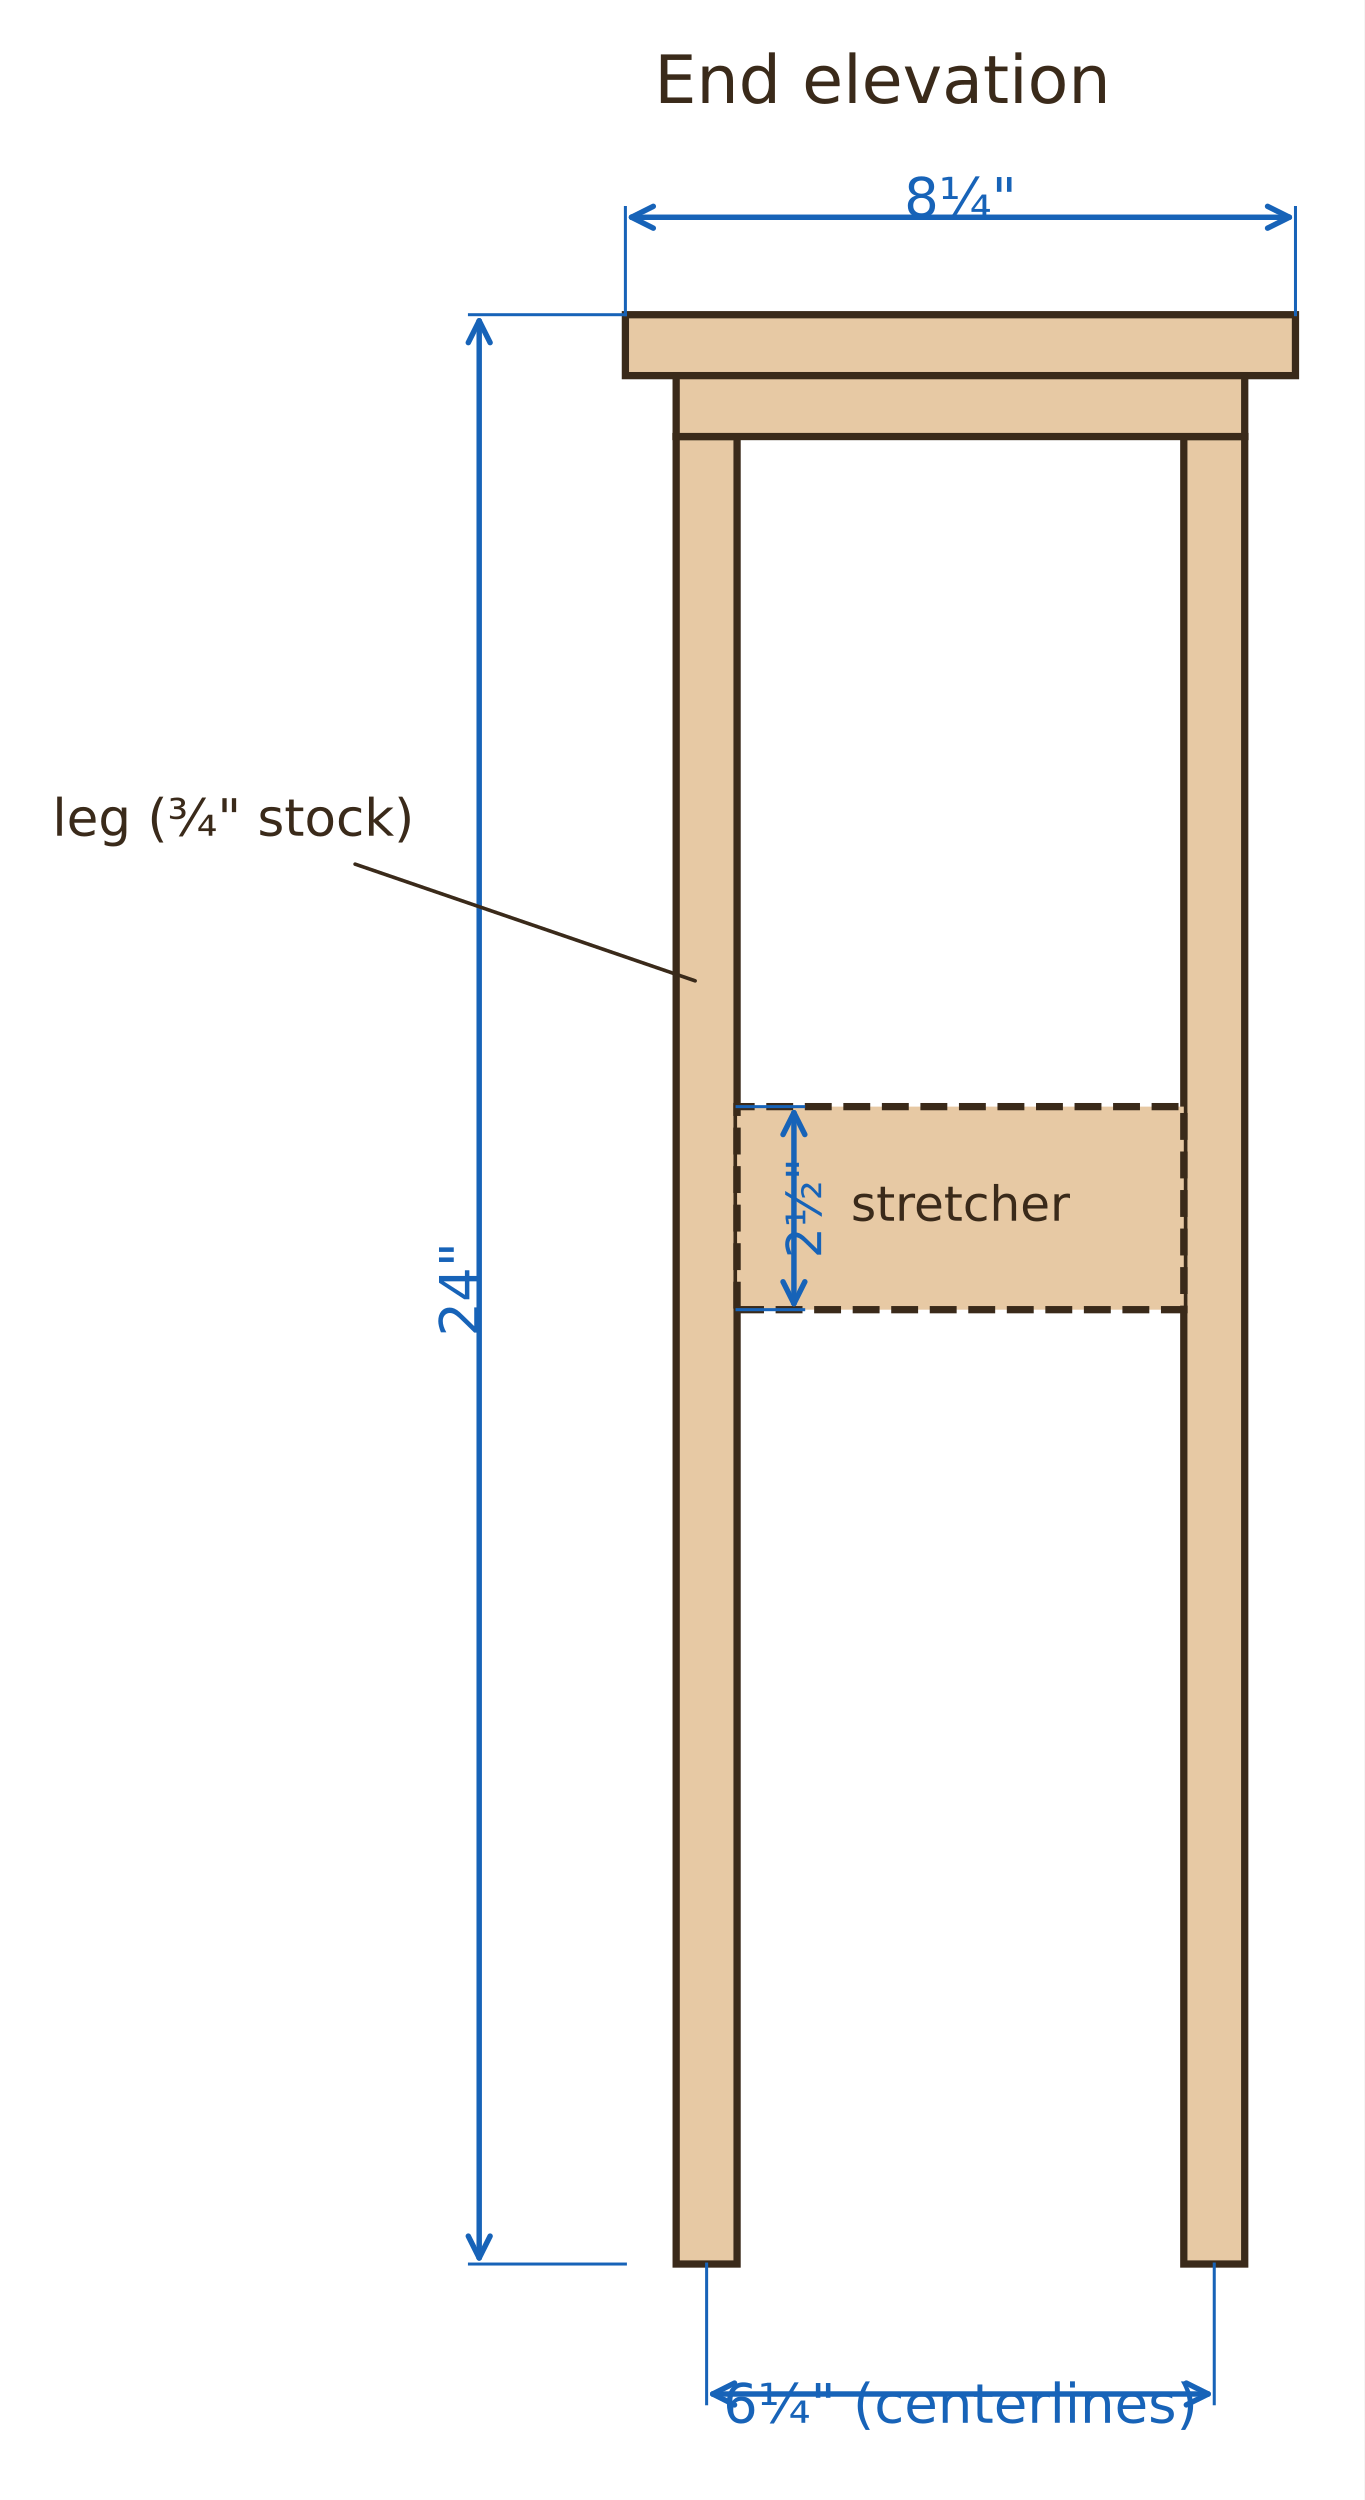
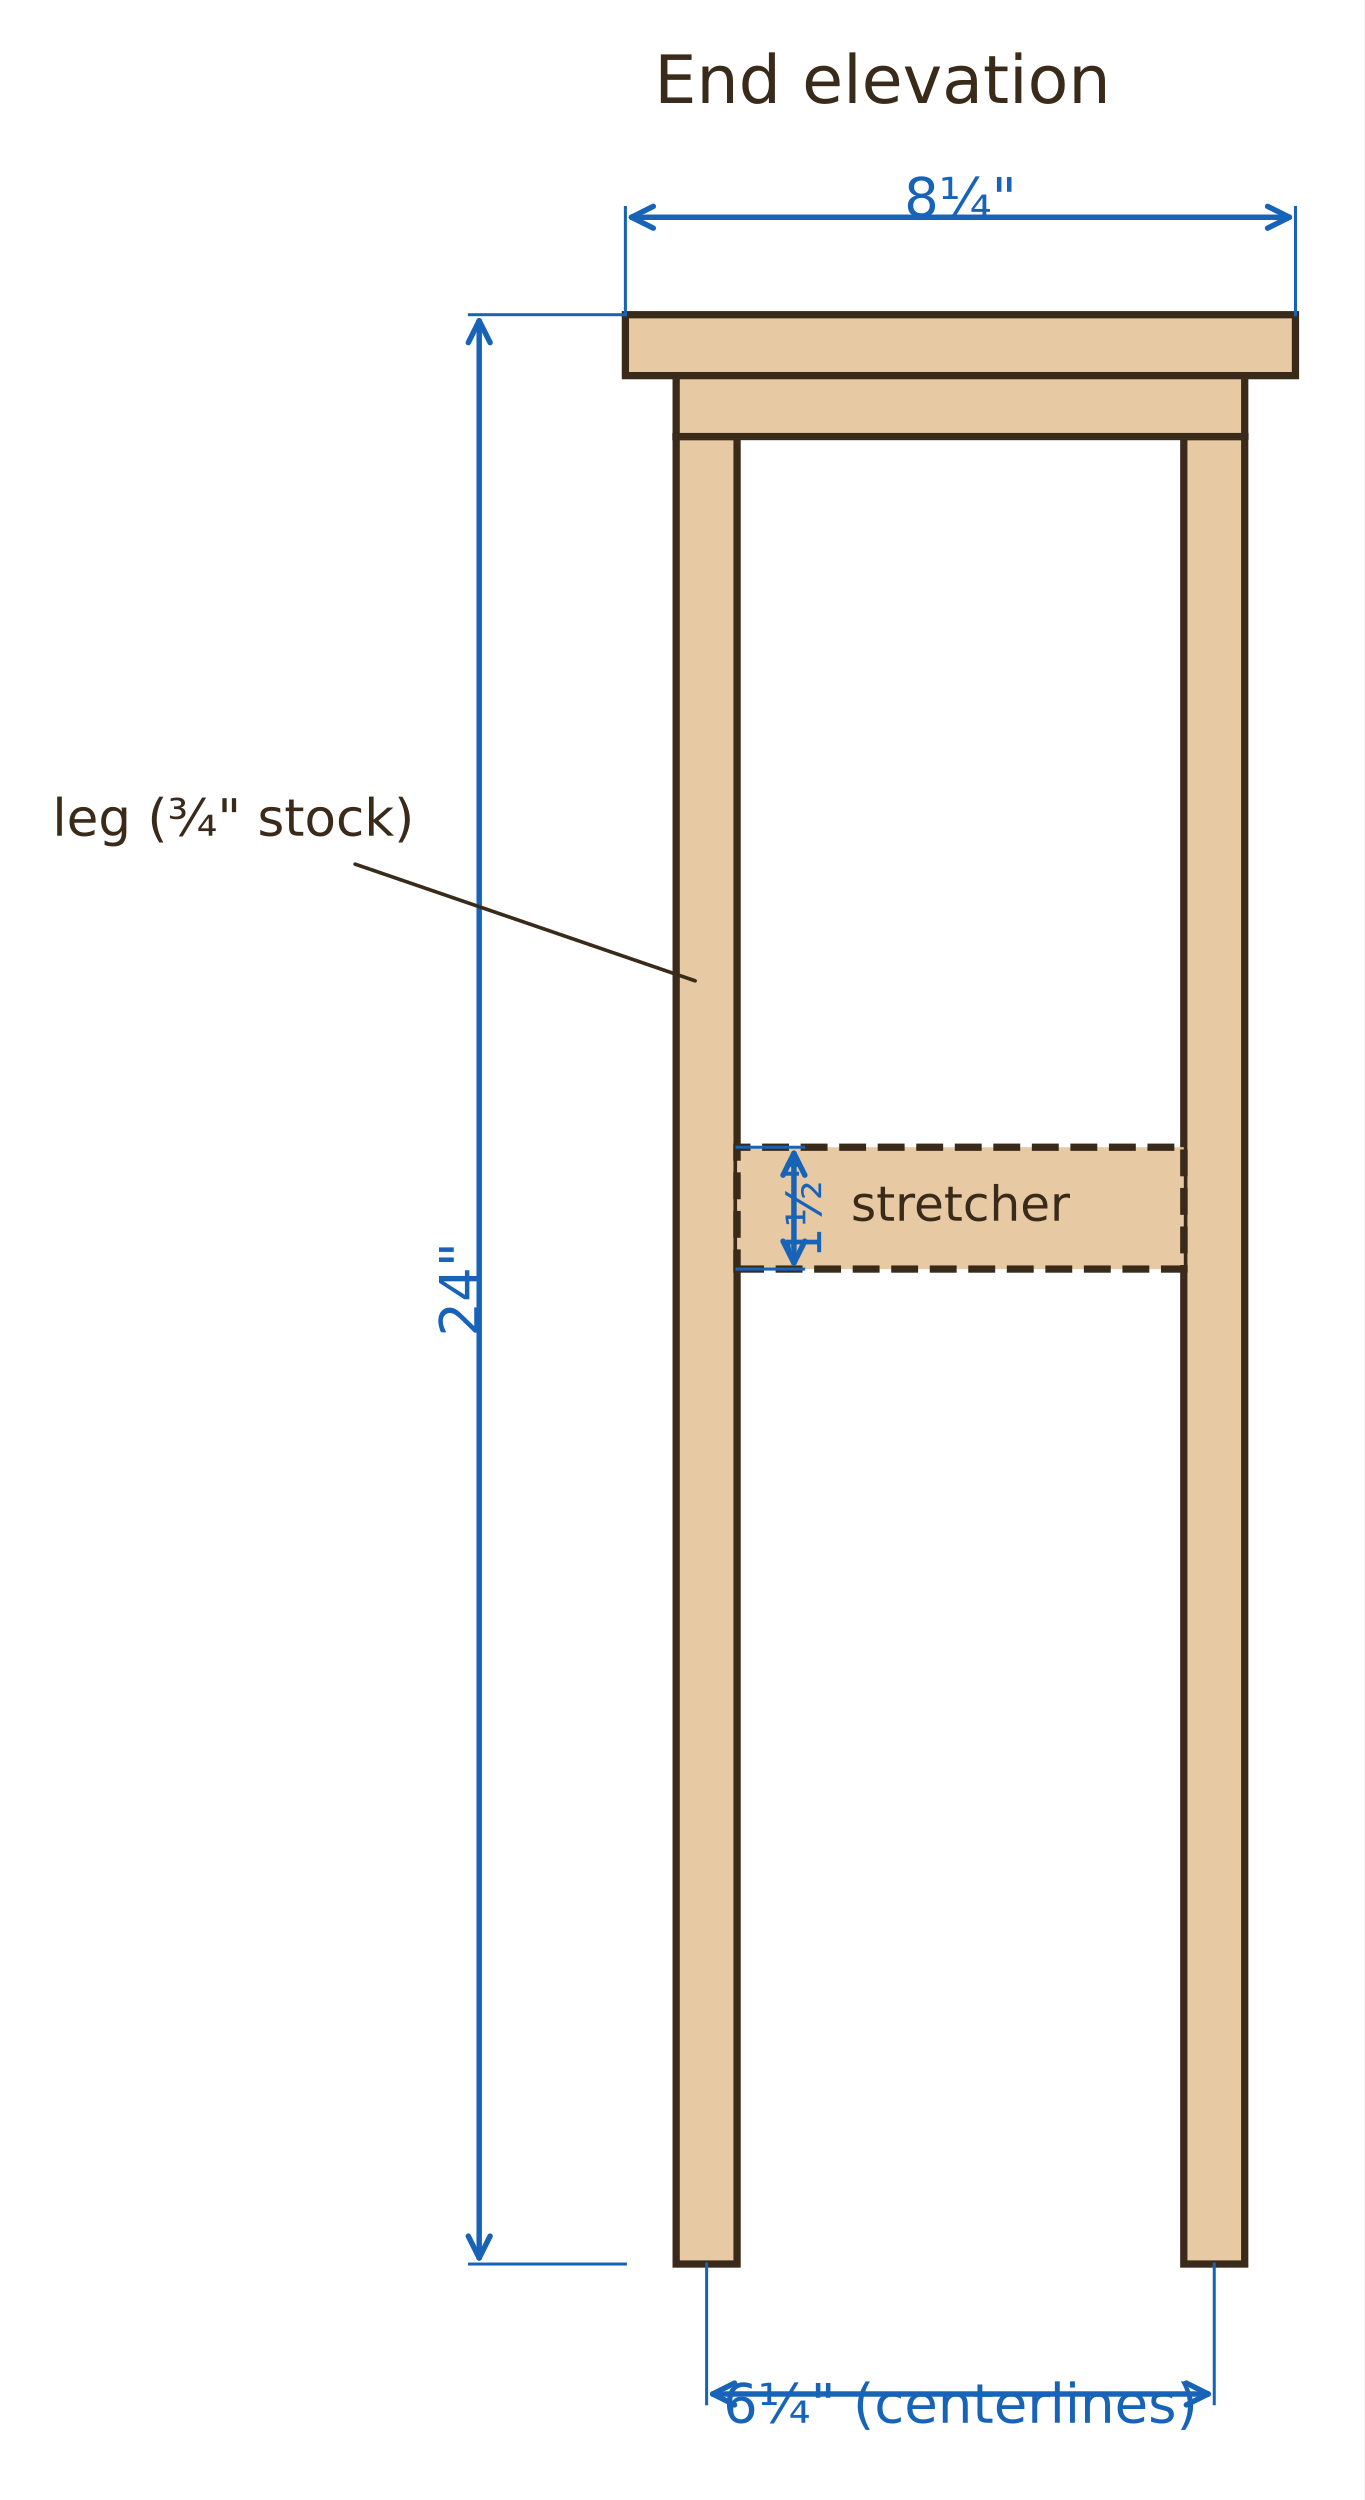
<svg xmlns="http://www.w3.org/2000/svg" xmlns:xlink="http://www.w3.org/1999/xlink" width="225.188pt" height="412.63pt" viewBox="0 0 225.188 412.63" version="1.1">
  <defs>
    <style type="text/css">*{stroke-linejoin: round; stroke-linecap: butt}</style>
  </defs>
  <g id="figure_1">
    <g id="patch_1">
      <path d="M 0 412.63  L 225.188 412.63  L 225.188 0  L 0 0  z " style="fill: #ffffff" />
    </g>
    <g id="axes_1">
      <g id="patch_2">
-         <path d="M 103.223 61.998  L 213.821 61.998  L 213.821 51.944  L 103.223 51.944  z " clip-path="url(#pe6c0859308)" style="fill: #e7c9a4; stroke: #3a2a1a; stroke-width: 1.2; stroke-linejoin: miter" />
+         <path d="M 103.223 61.998  L 213.821 61.998  L 213.821 51.944  L 103.223 51.944  z " clip-path="url(#pfedff070a3)" style="fill: #e7c9a4; stroke: #3a2a1a; stroke-width: 1.2; stroke-linejoin: miter" />
      </g>
      <g id="patch_3">
-         <path d="M 111.602 373.682  L 121.656 373.682  L 121.656 72.052  L 111.602 72.052  z " clip-path="url(#pe6c0859308)" style="fill: #e7c9a4; stroke: #3a2a1a; stroke-width: 1.2; stroke-linejoin: miter" />
+         <path d="M 111.602 373.682  L 121.656 373.682  L 121.656 72.052  L 111.602 72.052  z " clip-path="url(#pfedff070a3)" style="fill: #e7c9a4; stroke: #3a2a1a; stroke-width: 1.2; stroke-linejoin: miter" />
      </g>
      <g id="patch_4">
-         <path d="M 195.388 373.682  L 205.443 373.682  L 205.443 72.052  L 195.388 72.052  z " clip-path="url(#pe6c0859308)" style="fill: #e7c9a4; stroke: #3a2a1a; stroke-width: 1.2; stroke-linejoin: miter" />
+         <path d="M 195.388 373.682  L 205.443 373.682  L 205.443 72.052  L 195.388 72.052  z " clip-path="url(#pfedff070a3)" style="fill: #e7c9a4; stroke: #3a2a1a; stroke-width: 1.2; stroke-linejoin: miter" />
      </g>
      <g id="patch_5">
-         <path d="M 111.602 72.052  L 205.443 72.052  L 205.443 61.998  L 111.602 61.998  z " clip-path="url(#pe6c0859308)" style="fill: #e7c9a4; stroke: #3a2a1a; stroke-width: 1.2; stroke-linejoin: miter" />
+         <path d="M 111.602 72.052  L 205.443 72.052  L 205.443 61.998  L 111.602 61.998  z " clip-path="url(#pfedff070a3)" style="fill: #e7c9a4; stroke: #3a2a1a; stroke-width: 1.2; stroke-linejoin: miter" />
      </g>
      <g id="patch_6">
-         <path d="M 121.656 216.165  L 195.388 216.165  L 195.388 182.65  L 121.656 182.65  z " clip-path="url(#pe6c0859308)" style="fill: #e7c9a4; stroke-dasharray: 4.44,1.92; stroke-dashoffset: 0; stroke: #3a2a1a; stroke-width: 1.2; stroke-linejoin: miter" />
+         <path d="M 121.656 209.462  L 195.388 209.462  L 195.388 189.353  L 121.656 189.353  z " clip-path="url(#pfedff070a3)" style="fill: #e7c9a4; stroke-dasharray: 4.44,1.92; stroke-dashoffset: 0; stroke: #3a2a1a; stroke-width: 1.2; stroke-linejoin: miter" />
      </g>
      <g id="line2d_1">
-         <path d="M 103.223 373.682  L 77.484 373.682  " clip-path="url(#pe6c0859308)" style="fill: none; stroke: #1763b8; stroke-width: 0.5; stroke-linecap: square" />
+         <path d="M 103.223 373.682  L 77.484 373.682  " clip-path="url(#pfedff070a3)" style="fill: none; stroke: #1763b8; stroke-width: 0.5; stroke-linecap: square" />
      </g>
      <g id="line2d_2">
-         <path d="M 103.223 51.944  L 77.484 51.944  " clip-path="url(#pe6c0859308)" style="fill: none; stroke: #1763b8; stroke-width: 0.5; stroke-linecap: square" />
+         <path d="M 103.223 51.944  L 77.484 51.944  " clip-path="url(#pfedff070a3)" style="fill: none; stroke: #1763b8; stroke-width: 0.5; stroke-linecap: square" />
      </g>
      <g id="line2d_3">
-         <path d="M 103.223 51.944  L 103.223 34.248  " clip-path="url(#pe6c0859308)" style="fill: none; stroke: #1763b8; stroke-width: 0.5; stroke-linecap: square" />
+         <path d="M 103.223 51.944  L 103.223 34.248  " clip-path="url(#pfedff070a3)" style="fill: none; stroke: #1763b8; stroke-width: 0.5; stroke-linecap: square" />
      </g>
      <g id="line2d_4">
-         <path d="M 213.821 51.944  L 213.821 34.248  " clip-path="url(#pe6c0859308)" style="fill: none; stroke: #1763b8; stroke-width: 0.5; stroke-linecap: square" />
+         <path d="M 213.821 51.944  L 213.821 34.248  " clip-path="url(#pfedff070a3)" style="fill: none; stroke: #1763b8; stroke-width: 0.5; stroke-linecap: square" />
      </g>
      <g id="line2d_5">
-         <path d="M 116.629 373.682  L 116.629 396.74  " clip-path="url(#pe6c0859308)" style="fill: none; stroke: #1763b8; stroke-width: 0.5; stroke-linecap: square" />
+         <path d="M 116.629 373.682  L 116.629 396.74  " clip-path="url(#pfedff070a3)" style="fill: none; stroke: #1763b8; stroke-width: 0.5; stroke-linecap: square" />
      </g>
      <g id="line2d_6">
-         <path d="M 200.415 373.682  L 200.415 396.74  " clip-path="url(#pe6c0859308)" style="fill: none; stroke: #1763b8; stroke-width: 0.5; stroke-linecap: square" />
+         <path d="M 200.415 373.682  L 200.415 396.74  " clip-path="url(#pfedff070a3)" style="fill: none; stroke: #1763b8; stroke-width: 0.5; stroke-linecap: square" />
      </g>
      <g id="line2d_7">
-         <path d="M 121.656 216.165  L 132.649 216.165  " clip-path="url(#pe6c0859308)" style="fill: none; stroke: #1763b8; stroke-width: 0.5; stroke-linecap: square" />
+         <path d="M 121.656 209.462  L 132.649 209.462  " clip-path="url(#pfedff070a3)" style="fill: none; stroke: #1763b8; stroke-width: 0.5; stroke-linecap: square" />
      </g>
      <g id="line2d_8">
-         <path d="M 121.656 182.65  L 132.649 182.65  " clip-path="url(#pe6c0859308)" style="fill: none; stroke: #1763b8; stroke-width: 0.5; stroke-linecap: square" />
+         <path d="M 121.656 189.353  L 132.649 189.353  " clip-path="url(#pfedff070a3)" style="fill: none; stroke: #1763b8; stroke-width: 0.5; stroke-linecap: square" />
      </g>
      <g id="text_1">
        <g style="fill: #3a2a1a" transform="translate(140.4448 201.4858) scale(0.08 -0.08)">
          <defs>
            <path id="DejaVuSans-56" d="M 2834 3397  L 2834 2853  Q 2591 2978 2328 3040  Q 2066 3103 1784 3103  Q 1356 3103 1142 2972  Q 928 2841 928 2578  Q 928 2378 1081 2264  Q 1234 2150 1697 2047  L 1894 2003  Q 2506 1872 2764 1633  Q 3022 1394 3022 966  Q 3022 478 2636 193  Q 2250 -91 1575 -91  Q 1294 -91 989 -36  Q 684 19 347 128  L 347 722  Q 666 556 975 473  Q 1284 391 1588 391  Q 1994 391 2212 530  Q 2431 669 2431 922  Q 2431 1156 2273 1281  Q 2116 1406 1581 1522  L 1381 1569  Q 847 1681 609 1914  Q 372 2147 372 2553  Q 372 3047 722 3315  Q 1072 3584 1716 3584  Q 2034 3584 2315 3537  Q 2597 3491 2834 3397  z " transform="scale(0.015625)" />
            <path id="DejaVuSans-57" d="M 1172 4494  L 1172 3500  L 2356 3500  L 2356 3053  L 1172 3053  L 1172 1153  Q 1172 725 1289 603  Q 1406 481 1766 481  L 2356 481  L 2356 0  L 1766 0  Q 1100 0 847 248  Q 594 497 594 1153  L 594 3053  L 172 3053  L 172 3500  L 594 3500  L 594 4494  L 1172 4494  z " transform="scale(0.015625)" />
            <path id="DejaVuSans-55" d="M 2631 2963  Q 2534 3019 2420 3045  Q 2306 3072 2169 3072  Q 1681 3072 1420 2755  Q 1159 2438 1159 1844  L 1159 0  L 581 0  L 581 3500  L 1159 3500  L 1159 2956  Q 1341 3275 1631 3429  Q 1922 3584 2338 3584  Q 2397 3584 2469 3576  Q 2541 3569 2628 3553  L 2631 2963  z " transform="scale(0.015625)" />
            <path id="DejaVuSans-48" d="M 3597 1894  L 3597 1613  L 953 1613  Q 991 1019 1311 708  Q 1631 397 2203 397  Q 2534 397 2845 478  Q 3156 559 3463 722  L 3463 178  Q 3153 47 2828 -22  Q 2503 -91 2169 -91  Q 1331 -91 842 396  Q 353 884 353 1716  Q 353 2575 817 3079  Q 1281 3584 2069 3584  Q 2775 3584 3186 3129  Q 3597 2675 3597 1894  z M 3022 2063  Q 3016 2534 2758 2815  Q 2500 3097 2075 3097  Q 1594 3097 1305 2825  Q 1016 2553 972 2059  L 3022 2063  z " transform="scale(0.015625)" />
            <path id="DejaVuSans-46" d="M 3122 3366  L 3122 2828  Q 2878 2963 2633 3030  Q 2388 3097 2138 3097  Q 1578 3097 1268 2742  Q 959 2388 959 1747  Q 959 1106 1268 751  Q 1578 397 2138 397  Q 2388 397 2633 464  Q 2878 531 3122 666  L 3122 134  Q 2881 22 2623 -34  Q 2366 -91 2075 -91  Q 1284 -91 818 406  Q 353 903 353 1747  Q 353 2603 823 3093  Q 1294 3584 2113 3584  Q 2378 3584 2631 3529  Q 2884 3475 3122 3366  z " transform="scale(0.015625)" />
            <path id="DejaVuSans-4b" d="M 3513 2113  L 3513 0  L 2938 0  L 2938 2094  Q 2938 2591 2744 2837  Q 2550 3084 2163 3084  Q 1697 3084 1428 2787  Q 1159 2491 1159 1978  L 1159 0  L 581 0  L 581 4863  L 1159 4863  L 1159 2956  Q 1366 3272 1645 3428  Q 1925 3584 2291 3584  Q 2894 3584 3203 3211  Q 3513 2838 3513 2113  z " transform="scale(0.015625)" />
          </defs>
          <use xlink:href="#DejaVuSans-56" />
          <use xlink:href="#DejaVuSans-57" transform="translate(52.09375 0)" />
          <use xlink:href="#DejaVuSans-55" transform="translate(91.29688 0)" />
          <use xlink:href="#DejaVuSans-48" transform="translate(130.2031 0)" />
          <use xlink:href="#DejaVuSans-57" transform="translate(191.7344 0)" />
          <use xlink:href="#DejaVuSans-46" transform="translate(230.9375 0)" />
          <use xlink:href="#DejaVuSans-4b" transform="translate(285.9219 0)" />
          <use xlink:href="#DejaVuSans-48" transform="translate(349.2969 0)" />
          <use xlink:href="#DejaVuSans-55" transform="translate(410.8281 0)" />
        </g>
      </g>
      <g id="patch_7">
        <path d="M 79.093 52.95  Q 79.093 212.813 79.093 372.676  " style="fill: none; stroke: #1763b8; stroke-width: 0.9; stroke-linecap: round" />
        <path d="M 77.293 56.55  L 79.093 52.95  L 80.893 56.55  " style="fill: none; stroke: #1763b8; stroke-width: 0.9; stroke-linecap: round" />
        <path d="M 80.893 369.076  L 79.093 372.676  L 77.293 369.076  " style="fill: none; stroke: #1763b8; stroke-width: 0.9; stroke-linecap: round" />
      </g>
      <g id="text_2">
        <g style="fill: #1763b8" transform="translate(79.01791 220.6094) rotate(-90) scale(0.09 -0.09)">
          <defs>
            <path id="DejaVuSans-15" d="M 1228 531  L 3431 531  L 3431 0  L 469 0  L 469 531  Q 828 903 1448 1529  Q 2069 2156 2228 2338  Q 2531 2678 2651 2914  Q 2772 3150 2772 3378  Q 2772 3750 2511 3984  Q 2250 4219 1831 4219  Q 1534 4219 1204 4116  Q 875 4013 500 3803  L 500 4441  Q 881 4594 1212 4672  Q 1544 4750 1819 4750  Q 2544 4750 2975 4387  Q 3406 4025 3406 3419  Q 3406 3131 3298 2873  Q 3191 2616 2906 2266  Q 2828 2175 2409 1742  Q 1991 1309 1228 531  z " transform="scale(0.015625)" />
            <path id="DejaVuSans-17" d="M 2419 4116  L 825 1625  L 2419 1625  L 2419 4116  z M 2253 4666  L 3047 4666  L 3047 1625  L 3713 1625  L 3713 1100  L 3047 1100  L 3047 0  L 2419 0  L 2419 1100  L 313 1100  L 313 1709  L 2253 4666  z " transform="scale(0.015625)" />
            <path id="DejaVuSans-5" d="M 1147 4666  L 1147 2931  L 616 2931  L 616 4666  L 1147 4666  z M 2328 4666  L 2328 2931  L 1797 2931  L 1797 4666  L 2328 4666  z " transform="scale(0.015625)" />
          </defs>
          <use xlink:href="#DejaVuSans-15" />
          <use xlink:href="#DejaVuSans-17" transform="translate(63.625 0)" />
          <use xlink:href="#DejaVuSans-5" transform="translate(127.25 0)" />
        </g>
      </g>
      <g id="patch_8">
        <path d="M 212.815 35.857  Q 158.522 35.857 104.23 35.857  " style="fill: none; stroke: #1763b8; stroke-width: 0.9; stroke-linecap: round" />
        <path d="M 209.215 34.057  L 212.815 35.857  L 209.215 37.657  " style="fill: none; stroke: #1763b8; stroke-width: 0.9; stroke-linecap: round" />
        <path d="M 107.83 37.657  L 104.23 35.857  L 107.83 34.057  " style="fill: none; stroke: #1763b8; stroke-width: 0.9; stroke-linecap: round" />
      </g>
      <g id="text_3">
        <g style="fill: #1763b8" transform="translate(149.2277 35.78167) scale(0.09 -0.09)">
          <defs>
            <path id="DejaVuSans-1b" d="M 2034 2216  Q 1584 2216 1326 1975  Q 1069 1734 1069 1313  Q 1069 891 1326 650  Q 1584 409 2034 409  Q 2484 409 2743 651  Q 3003 894 3003 1313  Q 3003 1734 2745 1975  Q 2488 2216 2034 2216  z M 1403 2484  Q 997 2584 770 2862  Q 544 3141 544 3541  Q 544 4100 942 4425  Q 1341 4750 2034 4750  Q 2731 4750 3128 4425  Q 3525 4100 3525 3541  Q 3525 3141 3298 2862  Q 3072 2584 2669 2484  Q 3125 2378 3379 2068  Q 3634 1759 3634 1313  Q 3634 634 3220 271  Q 2806 -91 2034 -91  Q 1263 -91 848 271  Q 434 634 434 1313  Q 434 1759 690 2068  Q 947 2378 1403 2484  z M 1172 3481  Q 1172 3119 1398 2916  Q 1625 2713 2034 2713  Q 2441 2713 2670 2916  Q 2900 3119 2900 3481  Q 2900 3844 2670 4047  Q 2441 4250 2034 4250  Q 1625 4250 1398 4047  Q 1172 3844 1172 3481  z " transform="scale(0.015625)" />
            <path id="DejaVuSans-7e" d="M 488 2431  L 1125 2431  L 1125 4341  L 428 4213  L 428 4575  L 1147 4697  L 1575 4697  L 1575 2431  L 2216 2431  L 2216 2088  L 488 2088  L 488 2431  z M 5125 2231  L 4159 921  L 5125 921  L 5125 2231  z M 5056 2609  L 5575 2609  L 5575 921  L 5997 921  L 5997 581  L 5575 581  L 5575 0  L 5125 0  L 5125 581  L 3831 581  L 3831 959  L 5056 2609  z M 4307 4750  L 4807 4750  L 1894 -91  L 1394 -91  L 4307 4750  z " transform="scale(0.015625)" />
          </defs>
          <use xlink:href="#DejaVuSans-1b" />
          <use xlink:href="#DejaVuSans-7e" transform="translate(63.625 0)" />
          <use xlink:href="#DejaVuSans-5" transform="translate(160.5469 0)" />
        </g>
      </g>
      <g id="patch_9">
        <path d="M 199.409 395.132  Q 158.522 395.132 117.635 395.132  " style="fill: none; stroke: #1763b8; stroke-width: 0.9; stroke-linecap: round" />
        <path d="M 195.809 393.332  L 199.409 395.132  L 195.809 396.932  " style="fill: none; stroke: #1763b8; stroke-width: 0.9; stroke-linecap: round" />
        <path d="M 121.235 396.932  L 117.635 395.132  L 121.235 393.332  " style="fill: none; stroke: #1763b8; stroke-width: 0.9; stroke-linecap: round" />
      </g>
      <g id="text_4">
        <g style="fill: #1763b8" transform="translate(119.3428 399.883) scale(0.09 -0.09)">
          <defs>
            <path id="DejaVuSans-19" d="M 2113 2584  Q 1688 2584 1439 2293  Q 1191 2003 1191 1497  Q 1191 994 1439 701  Q 1688 409 2113 409  Q 2538 409 2786 701  Q 3034 994 3034 1497  Q 3034 2003 2786 2293  Q 2538 2584 2113 2584  z M 3366 4563  L 3366 3988  Q 3128 4100 2886 4159  Q 2644 4219 2406 4219  Q 1781 4219 1451 3797  Q 1122 3375 1075 2522  Q 1259 2794 1537 2939  Q 1816 3084 2150 3084  Q 2853 3084 3261 2657  Q 3669 2231 3669 1497  Q 3669 778 3244 343  Q 2819 -91 2113 -91  Q 1303 -91 875 529  Q 447 1150 447 2328  Q 447 3434 972 4092  Q 1497 4750 2381 4750  Q 2619 4750 2861 4703  Q 3103 4656 3366 4563  z " transform="scale(0.015625)" />
            <path id="DejaVuSans-3" transform="scale(0.015625)" />
            <path id="DejaVuSans-b" d="M 1984 4856  Q 1566 4138 1362 3434  Q 1159 2731 1159 2009  Q 1159 1288 1364 580  Q 1569 -128 1984 -844  L 1484 -844  Q 1016 -109 783 600  Q 550 1309 550 2009  Q 550 2706 781 3412  Q 1013 4119 1484 4856  L 1984 4856  z " transform="scale(0.015625)" />
            <path id="DejaVuSans-51" d="M 3513 2113  L 3513 0  L 2938 0  L 2938 2094  Q 2938 2591 2744 2837  Q 2550 3084 2163 3084  Q 1697 3084 1428 2787  Q 1159 2491 1159 1978  L 1159 0  L 581 0  L 581 3500  L 1159 3500  L 1159 2956  Q 1366 3272 1645 3428  Q 1925 3584 2291 3584  Q 2894 3584 3203 3211  Q 3513 2838 3513 2113  z " transform="scale(0.015625)" />
            <path id="DejaVuSans-4f" d="M 603 4863  L 1178 4863  L 1178 0  L 603 0  L 603 4863  z " transform="scale(0.015625)" />
            <path id="DejaVuSans-4c" d="M 603 3500  L 1178 3500  L 1178 0  L 603 0  L 603 3500  z M 603 4863  L 1178 4863  L 1178 4134  L 603 4134  L 603 4863  z " transform="scale(0.015625)" />
            <path id="DejaVuSans-c" d="M 513 4856  L 1013 4856  Q 1481 4119 1714 3412  Q 1947 2706 1947 2009  Q 1947 1309 1714 600  Q 1481 -109 1013 -844  L 513 -844  Q 928 -128 1133 580  Q 1338 1288 1338 2009  Q 1338 2731 1133 3434  Q 928 4138 513 4856  z " transform="scale(0.015625)" />
          </defs>
          <use xlink:href="#DejaVuSans-19" />
          <use xlink:href="#DejaVuSans-7e" transform="translate(63.625 0)" />
          <use xlink:href="#DejaVuSans-5" transform="translate(160.5469 0)" />
          <use xlink:href="#DejaVuSans-3" transform="translate(206.5469 0)" />
          <use xlink:href="#DejaVuSans-b" transform="translate(238.3281 0)" />
          <use xlink:href="#DejaVuSans-46" transform="translate(277.3438 0)" />
          <use xlink:href="#DejaVuSans-48" transform="translate(332.3281 0)" />
          <use xlink:href="#DejaVuSans-51" transform="translate(393.8594 0)" />
          <use xlink:href="#DejaVuSans-57" transform="translate(457.2344 0)" />
          <use xlink:href="#DejaVuSans-48" transform="translate(496.4375 0)" />
          <use xlink:href="#DejaVuSans-55" transform="translate(557.9688 0)" />
          <use xlink:href="#DejaVuSans-4f" transform="translate(599.0781 0)" />
          <use xlink:href="#DejaVuSans-4c" transform="translate(626.8594 0)" />
          <use xlink:href="#DejaVuSans-51" transform="translate(654.6406 0)" />
          <use xlink:href="#DejaVuSans-48" transform="translate(718.0156 0)" />
          <use xlink:href="#DejaVuSans-56" transform="translate(779.5469 0)" />
          <use xlink:href="#DejaVuSans-c" transform="translate(831.6406 0)" />
        </g>
      </g>
      <g id="patch_10">
-         <path d="M 131.04 183.656  Q 131.04 199.407 131.04 215.158  " style="fill: none; stroke: #1763b8; stroke-width: 0.9; stroke-linecap: round" />
-         <path d="M 129.24 187.256  L 131.04 183.656  L 132.84 187.256  " style="fill: none; stroke: #1763b8; stroke-width: 0.9; stroke-linecap: round" />
-         <path d="M 132.84 211.558  L 131.04 215.158  L 129.24 211.558  " style="fill: none; stroke: #1763b8; stroke-width: 0.9; stroke-linecap: round" />
+         <path d="M 131.04 190.359  Q 131.04 199.407 131.04 208.455  " style="fill: none; stroke: #1763b8; stroke-width: 0.9; stroke-linecap: round" />
+         <path d="M 129.24 193.959  L 131.04 190.359  L 132.84 193.959  " style="fill: none; stroke: #1763b8; stroke-width: 0.9; stroke-linecap: round" />
+         <path d="M 132.84 204.855  L 131.04 208.455  L 129.24 204.855  " style="fill: none; stroke: #1763b8; stroke-width: 0.9; stroke-linecap: round" />
      </g>
      <g id="text_5">
        <g style="fill: #1763b8" transform="translate(135.5316 207.6692) rotate(-90) scale(0.08 -0.08)">
          <defs>
+             <path id="DejaVuSans-14" d="M 794 531  L 1825 531  L 1825 4091  L 703 3866  L 703 4441  L 1819 4666  L 2450 4666  L 2450 531  L 3481 531  L 3481 0  L 794 0  L 794 531  z " transform="scale(0.015625)" />
            <path id="DejaVuSans-7f" d="M 488 2431  L 1125 2431  L 1125 4341  L 428 4213  L 428 4575  L 1147 4697  L 1575 4697  L 1575 2431  L 2216 2431  L 2216 2088  L 488 2088  L 488 2431  z M 4472 356  L 5797 356  L 5797 0  L 3928 0  L 3928 343  Q 4034 440 4231 615  Q 5306 1568 5306 1862  Q 5306 2068 5143 2194  Q 4981 2321 4715 2321  Q 4553 2321 4362 2266  Q 4172 2212 3947 2103  L 3947 2487  Q 4187 2575 4395 2618  Q 4603 2662 4781 2662  Q 5234 2662 5506 2456  Q 5778 2250 5778 1912  Q 5778 1478 4743 590  Q 4568 440 4472 356  z M 4307 4750  L 4807 4750  L 1894 -91  L 1394 -91  L 4307 4750  z " transform="scale(0.015625)" />
          </defs>
-           <use xlink:href="#DejaVuSans-15" />
+           <use xlink:href="#DejaVuSans-14" />
          <use xlink:href="#DejaVuSans-7f" transform="translate(63.625 0)" />
          <use xlink:href="#DejaVuSans-5" transform="translate(160.5469 0)" />
        </g>
      </g>
      <g id="patch_11">
        <path d="M 58.608 142.629  Q 86.671 152.26 114.735 161.891  " style="fill: none; stroke: #3a2a1a; stroke-width: 0.6; stroke-linecap: round" />
      </g>
      <g id="text_6">
        <g style="fill: #3a2a1a" transform="translate(8.64 137.9382) scale(0.085 -0.085)">
          <defs>
            <path id="DejaVuSans-4a" d="M 2906 1791  Q 2906 2416 2648 2759  Q 2391 3103 1925 3103  Q 1463 3103 1205 2759  Q 947 2416 947 1791  Q 947 1169 1205 825  Q 1463 481 1925 481  Q 2391 481 2648 825  Q 2906 1169 2906 1791  z M 3481 434  Q 3481 -459 3084 -895  Q 2688 -1331 1869 -1331  Q 1566 -1331 1297 -1286  Q 1028 -1241 775 -1147  L 775 -588  Q 1028 -725 1275 -790  Q 1522 -856 1778 -856  Q 2344 -856 2625 -561  Q 2906 -266 2906 331  L 2906 616  Q 2728 306 2450 153  Q 2172 0 1784 0  Q 1141 0 747 490  Q 353 981 353 1791  Q 353 2603 747 3093  Q 1141 3584 1784 3584  Q 2172 3584 2450 3431  Q 2728 3278 2906 2969  L 2906 3500  L 3481 3500  L 3481 434  z " transform="scale(0.015625)" />
            <path id="DejaVuSans-80" d="M 1638 3500  Q 1925 3444 2083 3273  Q 2241 3103 2241 2847  Q 2241 2459 1944 2250  Q 1647 2041 1094 2041  Q 916 2041 720 2073  Q 525 2106 306 2169  L 306 2547  Q 469 2463 655 2422  Q 841 2381 1050 2381  Q 1391 2381 1578 2504  Q 1766 2628 1766 2847  Q 1766 3078 1592 3197  Q 1419 3316 1081 3316  L 813 3316  L 813 3653  L 1106 3653  Q 1400 3653 1551 3751  Q 1703 3850 1703 4038  Q 1703 4219 1547 4314  Q 1391 4409 1094 4409  Q 969 4409 809 4381  Q 650 4353 397 4281  L 397 4641  Q 625 4694 825 4722  Q 1025 4750 1197 4750  Q 1647 4750 1911 4565  Q 2175 4381 2175 4072  Q 2175 3856 2034 3706  Q 1894 3556 1638 3500  z M 5125 2231  L 4159 921  L 5125 921  L 5125 2231  z M 5056 2609  L 5575 2609  L 5575 921  L 5997 921  L 5997 581  L 5575 581  L 5575 0  L 5125 0  L 5125 581  L 3831 581  L 3831 959  L 5056 2609  z M 4307 4750  L 4807 4750  L 1894 -91  L 1394 -91  L 4307 4750  z " transform="scale(0.015625)" />
            <path id="DejaVuSans-52" d="M 1959 3097  Q 1497 3097 1228 2736  Q 959 2375 959 1747  Q 959 1119 1226 758  Q 1494 397 1959 397  Q 2419 397 2687 759  Q 2956 1122 2956 1747  Q 2956 2369 2687 2733  Q 2419 3097 1959 3097  z M 1959 3584  Q 2709 3584 3137 3096  Q 3566 2609 3566 1747  Q 3566 888 3137 398  Q 2709 -91 1959 -91  Q 1206 -91 779 398  Q 353 888 353 1747  Q 353 2609 779 3096  Q 1206 3584 1959 3584  z " transform="scale(0.015625)" />
            <path id="DejaVuSans-4e" d="M 581 4863  L 1159 4863  L 1159 1991  L 2875 3500  L 3609 3500  L 1753 1863  L 3688 0  L 2938 0  L 1159 1709  L 1159 0  L 581 0  L 581 4863  z " transform="scale(0.015625)" />
          </defs>
          <use xlink:href="#DejaVuSans-4f" />
          <use xlink:href="#DejaVuSans-48" transform="translate(27.78125 0)" />
          <use xlink:href="#DejaVuSans-4a" transform="translate(89.3125 0)" />
          <use xlink:href="#DejaVuSans-3" transform="translate(152.7969 0)" />
          <use xlink:href="#DejaVuSans-b" transform="translate(184.5781 0)" />
          <use xlink:href="#DejaVuSans-80" transform="translate(223.5938 0)" />
          <use xlink:href="#DejaVuSans-5" transform="translate(320.5156 0)" />
          <use xlink:href="#DejaVuSans-3" transform="translate(366.5156 0)" />
          <use xlink:href="#DejaVuSans-56" transform="translate(398.2969 0)" />
          <use xlink:href="#DejaVuSans-57" transform="translate(450.3906 0)" />
          <use xlink:href="#DejaVuSans-52" transform="translate(489.5938 0)" />
          <use xlink:href="#DejaVuSans-46" transform="translate(550.7812 0)" />
          <use xlink:href="#DejaVuSans-4e" transform="translate(605.7656 0)" />
          <use xlink:href="#DejaVuSans-c" transform="translate(663.6719 0)" />
        </g>
      </g>
      <g id="text_7">
        <g style="fill: #3a2a1a" transform="translate(107.995 16.99828) scale(0.11 -0.11)">
          <defs>
            <path id="DejaVuSans-28" d="M 628 4666  L 3578 4666  L 3578 4134  L 1259 4134  L 1259 2753  L 3481 2753  L 3481 2222  L 1259 2222  L 1259 531  L 3634 531  L 3634 0  L 628 0  L 628 4666  z " transform="scale(0.015625)" />
            <path id="DejaVuSans-47" d="M 2906 2969  L 2906 4863  L 3481 4863  L 3481 0  L 2906 0  L 2906 525  Q 2725 213 2448 61  Q 2172 -91 1784 -91  Q 1150 -91 751 415  Q 353 922 353 1747  Q 353 2572 751 3078  Q 1150 3584 1784 3584  Q 2172 3584 2448 3432  Q 2725 3281 2906 2969  z M 947 1747  Q 947 1113 1208 752  Q 1469 391 1925 391  Q 2381 391 2643 752  Q 2906 1113 2906 1747  Q 2906 2381 2643 2742  Q 2381 3103 1925 3103  Q 1469 3103 1208 2742  Q 947 2381 947 1747  z " transform="scale(0.015625)" />
            <path id="DejaVuSans-59" d="M 191 3500  L 800 3500  L 1894 563  L 2988 3500  L 3597 3500  L 2284 0  L 1503 0  L 191 3500  z " transform="scale(0.015625)" />
            <path id="DejaVuSans-44" d="M 2194 1759  Q 1497 1759 1228 1600  Q 959 1441 959 1056  Q 959 750 1161 570  Q 1363 391 1709 391  Q 2188 391 2477 730  Q 2766 1069 2766 1631  L 2766 1759  L 2194 1759  z M 3341 1997  L 3341 0  L 2766 0  L 2766 531  Q 2569 213 2275 61  Q 1981 -91 1556 -91  Q 1019 -91 701 211  Q 384 513 384 1019  Q 384 1609 779 1909  Q 1175 2209 1959 2209  L 2766 2209  L 2766 2266  Q 2766 2663 2505 2880  Q 2244 3097 1772 3097  Q 1472 3097 1187 3025  Q 903 2953 641 2809  L 641 3341  Q 956 3463 1253 3523  Q 1550 3584 1831 3584  Q 2591 3584 2966 3190  Q 3341 2797 3341 1997  z " transform="scale(0.015625)" />
          </defs>
          <use xlink:href="#DejaVuSans-28" />
          <use xlink:href="#DejaVuSans-51" transform="translate(63.1875 0)" />
          <use xlink:href="#DejaVuSans-47" transform="translate(126.5625 0)" />
          <use xlink:href="#DejaVuSans-3" transform="translate(190.0469 0)" />
          <use xlink:href="#DejaVuSans-48" transform="translate(221.8281 0)" />
          <use xlink:href="#DejaVuSans-4f" transform="translate(283.3594 0)" />
          <use xlink:href="#DejaVuSans-48" transform="translate(311.1406 0)" />
          <use xlink:href="#DejaVuSans-59" transform="translate(372.6719 0)" />
          <use xlink:href="#DejaVuSans-44" transform="translate(431.8594 0)" />
          <use xlink:href="#DejaVuSans-57" transform="translate(493.1406 0)" />
          <use xlink:href="#DejaVuSans-4c" transform="translate(532.3438 0)" />
          <use xlink:href="#DejaVuSans-52" transform="translate(560.125 0)" />
          <use xlink:href="#DejaVuSans-51" transform="translate(621.3125 0)" />
        </g>
      </g>
    </g>
  </g>
  <defs>
-     <clipPath id="pe6c0859308">
+     <clipPath id="pfedff070a3">
      <rect x="74.758" y="26.998" width="141.79" height="376.992" />
    </clipPath>
  </defs>
</svg>
